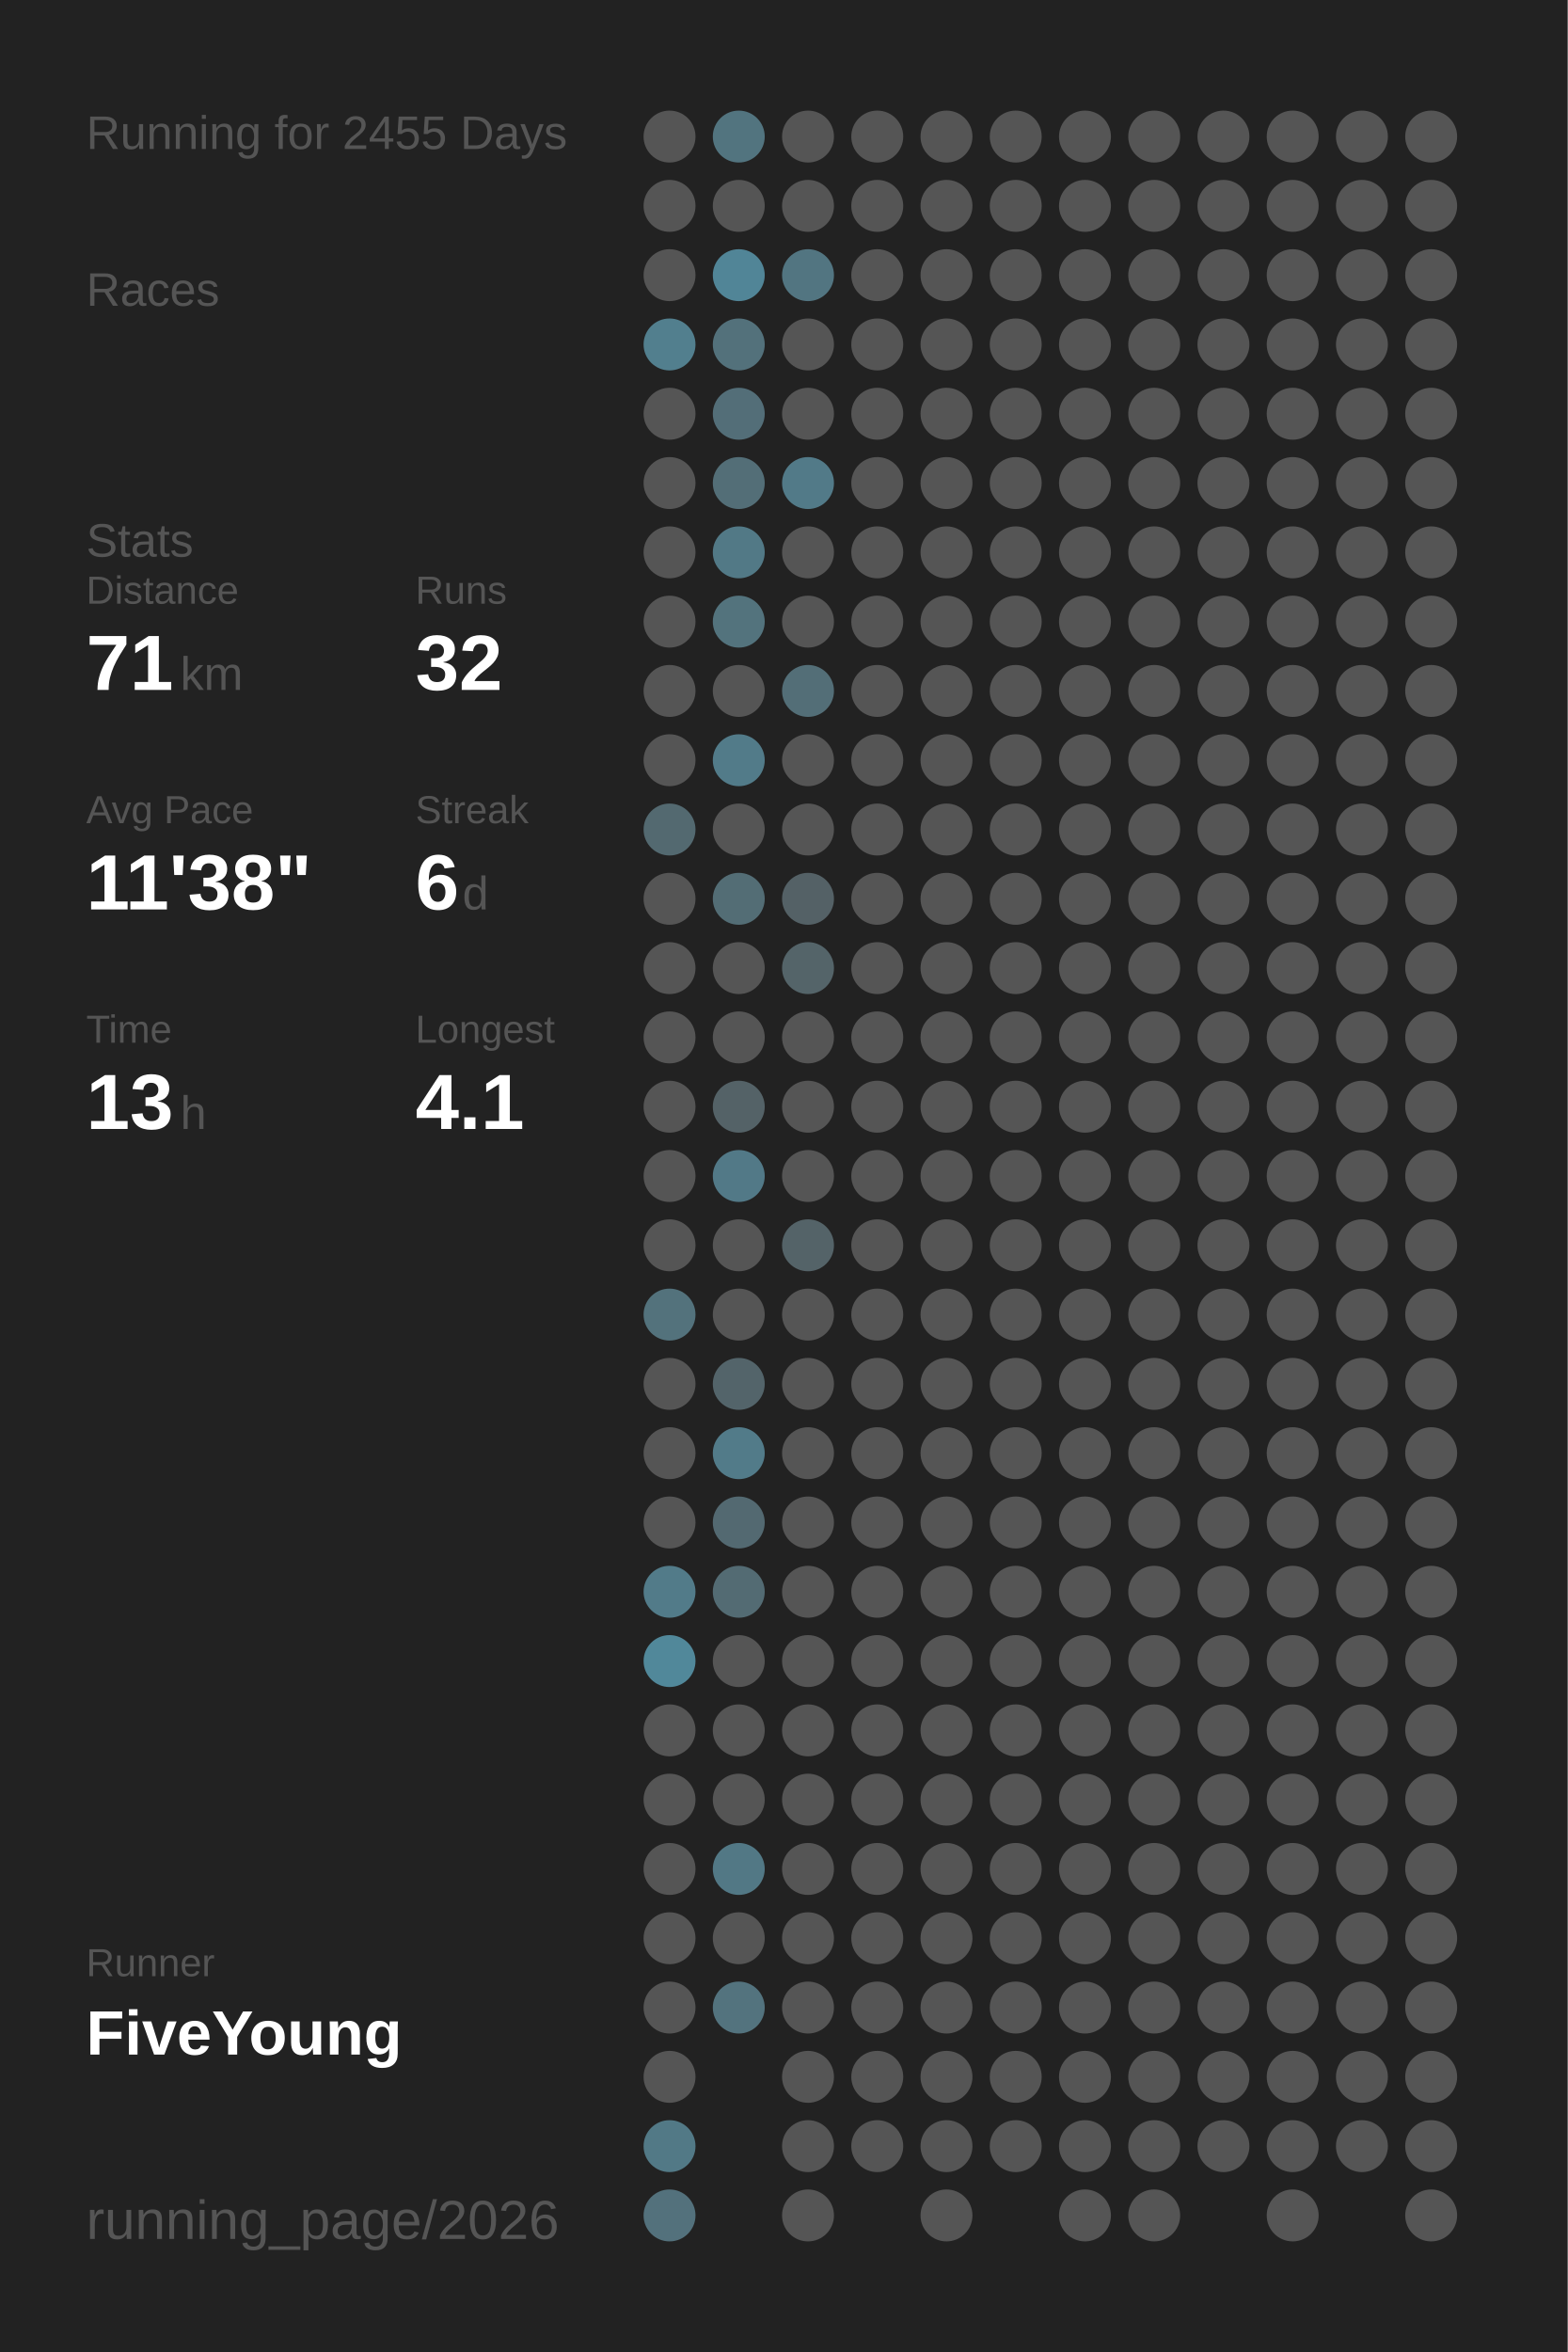
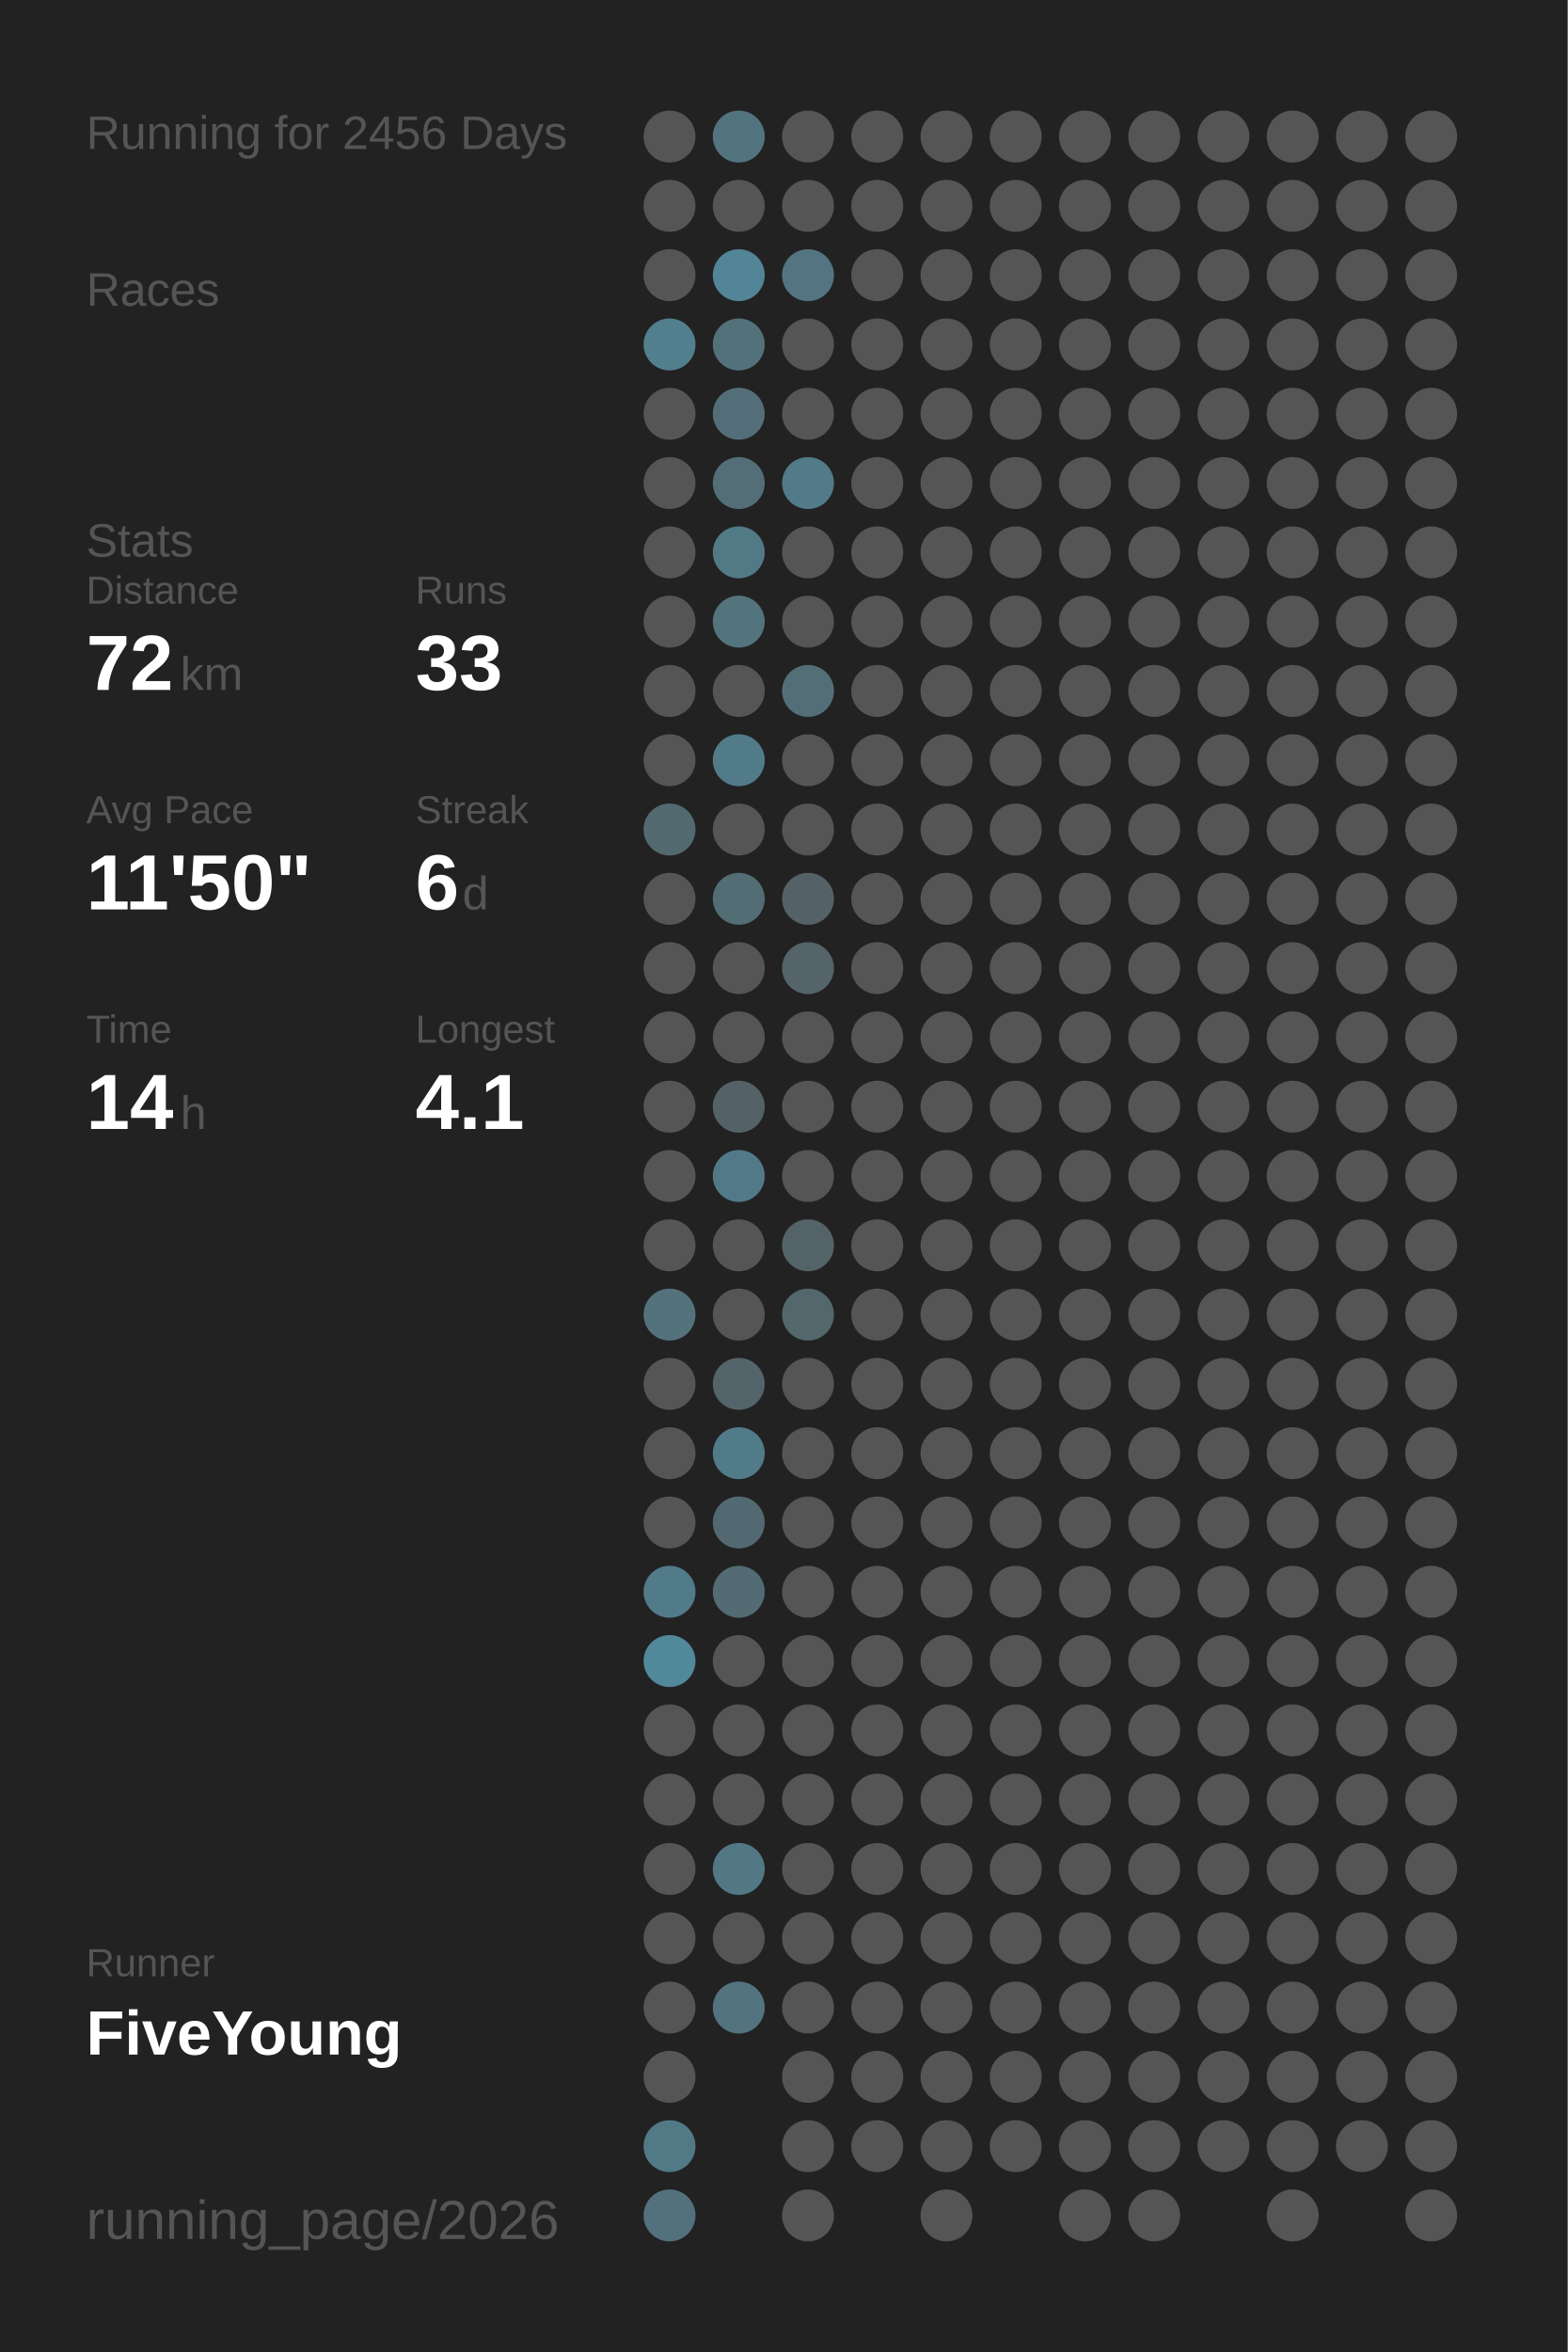
<svg xmlns="http://www.w3.org/2000/svg" baseProfile="full" height="300mm" version="1.1" viewBox="0,0,200,300" width="200mm">
  <defs />
  <rect fill="#222222" height="300" width="200" x="0" y="0" />
-   <text fill="#555555" style="font-size:6px; font-family:Arial;" x="11" y="19">Running for 2455 Days</text>
+   <text fill="#555555" style="font-size:6px; font-family:Arial;" x="11" y="19">Running for 2456 Days</text>
  <text fill="#555555" style="font-size:6px; font-family:Arial;" x="11" y="39">Races</text>
  <text fill="#555555" style="font-size:6px; font-family:Arial;" x="11" y="71">Stats</text>
  <text fill="#555555" style="font-size:5px; font-family:Arial;" x="11" y="77">Distance</text>
-   <text fill="#FFFFFF" style="font-size:10px; font-family:Arial; font-weight:bold;" x="11" y="88">71</text>
+   <text fill="#FFFFFF" style="font-size:10px; font-family:Arial; font-weight:bold;" x="11" y="88">72</text>
  <text fill="#555555" style="font-size:6px; font-family:Arial;" x="23" y="88">km</text>
  <text fill="#555555" style="font-size:5px; font-family:Arial;" x="53" y="77">Runs</text>
-   <text fill="#FFFFFF" style="font-size:10px; font-family:Arial; font-weight:bold;" x="53" y="88">32</text>
+   <text fill="#FFFFFF" style="font-size:10px; font-family:Arial; font-weight:bold;" x="53" y="88">33</text>
  <text fill="#555555" style="font-size:5px; font-family:Arial;" x="11" y="105">Avg Pace</text>
-   <text fill="#FFFFFF" style="font-size:10px; font-family:Arial; font-weight:bold;" x="11" y="116">11'38"</text>
+   <text fill="#FFFFFF" style="font-size:10px; font-family:Arial; font-weight:bold;" x="11" y="116">11'50"</text>
  <text fill="#555555" style="font-size:5px; font-family:Arial;" x="53" y="105">Streak</text>
  <text fill="#FFFFFF" style="font-size:10px; font-family:Arial; font-weight:bold;" x="53" y="116">6</text>
  <text fill="#555555" style="font-size:6px; font-family:Arial;" x="59" y="116">d</text>
  <text fill="#555555" style="font-size:5px; font-family:Arial;" x="11" y="133">Time</text>
-   <text fill="#FFFFFF" style="font-size:10px; font-family:Arial; font-weight:bold;" x="11" y="144">13</text>
+   <text fill="#FFFFFF" style="font-size:10px; font-family:Arial; font-weight:bold;" x="11" y="144">14</text>
  <text fill="#555555" style="font-size:6px; font-family:Arial;" x="23" y="144">h</text>
  <text fill="#555555" style="font-size:5px; font-family:Arial;" x="53" y="133">Longest</text>
  <text fill="#FFFFFF" style="font-size:10px; font-family:Arial; font-weight:bold;" x="53" y="144">4.1</text>
  <text fill="#555555" style="font-size:5px; font-family:Arial;" x="11" y="252.065">Runner</text>
  <text fill="#FFFFFF" style="font-size:8px; font-family:Arial; font-weight:bold;" x="11" y="262.065">FiveYoung</text>
  <text fill="#555555" style="font-size:7px; font-family:Arial;" x="11" y="285.581">running_page/2026</text>
  <circle cx="85.417" cy="17.419" fill="#555555" r="3.312" />
  <circle cx="85.417" cy="26.258" fill="#555555" r="3.312" />
  <circle cx="85.417" cy="35.097" fill="#555555" r="3.312" />
  <circle cx="85.417" cy="43.935" fill="#527f8e" r="3.312" />
  <circle cx="85.417" cy="52.774" fill="#555555" r="3.312" />
  <circle cx="85.417" cy="61.613" fill="#555555" r="3.312" />
  <circle cx="85.417" cy="70.452" fill="#555555" r="3.312" />
  <circle cx="85.417" cy="79.29" fill="#555555" r="3.312" />
  <circle cx="85.417" cy="88.129" fill="#555555" r="3.312" />
  <circle cx="85.417" cy="96.968" fill="#555555" r="3.312" />
  <circle cx="85.417" cy="105.806" fill="#536970" r="3.312" />
  <circle cx="85.417" cy="114.645" fill="#555555" r="3.312" />
  <circle cx="85.417" cy="123.484" fill="#555555" r="3.312" />
  <circle cx="85.417" cy="132.323" fill="#555555" r="3.312" />
  <circle cx="85.417" cy="141.161" fill="#555555" r="3.312" />
  <circle cx="85.417" cy="150" fill="#555555" r="3.312" />
  <circle cx="85.417" cy="158.839" fill="#555555" r="3.312" />
  <circle cx="85.417" cy="167.677" fill="#53727c" r="3.312" />
  <circle cx="85.417" cy="176.516" fill="#555555" r="3.312" />
  <circle cx="85.417" cy="185.355" fill="#555555" r="3.312" />
  <circle cx="85.417" cy="194.194" fill="#555555" r="3.312" />
  <circle cx="85.417" cy="203.032" fill="#527b89" r="3.312" />
  <circle cx="85.417" cy="211.871" fill="#51889a" r="3.312" />
  <circle cx="85.417" cy="220.71" fill="#555555" r="3.312" />
  <circle cx="85.417" cy="229.548" fill="#555555" r="3.312" />
  <circle cx="85.417" cy="238.387" fill="#555555" r="3.312" />
  <circle cx="85.417" cy="247.226" fill="#555555" r="3.312" />
  <circle cx="85.417" cy="256.065" fill="#555555" r="3.312" />
  <circle cx="85.417" cy="264.903" fill="#555555" r="3.312" />
  <circle cx="85.417" cy="273.742" fill="#527986" r="3.312" />
  <circle cx="85.417" cy="282.581" fill="#53717c" r="3.312" />
  <circle cx="94.25" cy="17.419" fill="#52747f" r="3.312" />
  <circle cx="94.25" cy="26.258" fill="#555555" r="3.312" />
  <circle cx="94.25" cy="35.097" fill="#518597" r="3.312" />
  <circle cx="94.25" cy="43.935" fill="#53717b" r="3.312" />
  <circle cx="94.25" cy="52.774" fill="#536e78" r="3.312" />
  <circle cx="94.25" cy="61.613" fill="#536e77" r="3.312" />
  <circle cx="94.25" cy="70.452" fill="#527986" r="3.312" />
  <circle cx="94.25" cy="79.29" fill="#53737d" r="3.312" />
  <circle cx="94.25" cy="88.129" fill="#555555" r="3.312" />
  <circle cx="94.25" cy="96.968" fill="#527b89" r="3.312" />
  <circle cx="94.25" cy="105.806" fill="#555555" r="3.312" />
  <circle cx="94.25" cy="114.645" fill="#536d75" r="3.312" />
  <circle cx="94.25" cy="123.484" fill="#555555" r="3.312" />
  <circle cx="94.25" cy="132.323" fill="#555555" r="3.312" />
  <circle cx="94.25" cy="141.161" fill="#546267" r="3.312" />
  <circle cx="94.25" cy="150" fill="#527987" r="3.312" />
  <circle cx="94.25" cy="158.839" fill="#555555" r="3.312" />
  <circle cx="94.25" cy="167.677" fill="#555555" r="3.312" />
  <circle cx="94.25" cy="176.516" fill="#53646a" r="3.312" />
  <circle cx="94.25" cy="185.355" fill="#527b89" r="3.312" />
  <circle cx="94.25" cy="194.194" fill="#536971" r="3.312" />
  <circle cx="94.25" cy="203.032" fill="#536b73" r="3.312" />
  <circle cx="94.25" cy="211.871" fill="#555555" r="3.312" />
  <circle cx="94.25" cy="220.71" fill="#555555" r="3.312" />
  <circle cx="94.25" cy="229.548" fill="#555555" r="3.312" />
  <circle cx="94.25" cy="238.387" fill="#527885" r="3.312" />
  <circle cx="94.25" cy="247.226" fill="#555555" r="3.312" />
  <circle cx="94.25" cy="256.065" fill="#53737e" r="3.312" />
  <circle cx="103.083" cy="17.419" fill="#555555" r="3.312" />
  <circle cx="103.083" cy="26.258" fill="#555555" r="3.312" />
  <circle cx="103.083" cy="35.097" fill="#527581" r="3.312" />
  <circle cx="103.083" cy="43.935" fill="#555555" r="3.312" />
  <circle cx="103.083" cy="52.774" fill="#555555" r="3.312" />
  <circle cx="103.083" cy="61.613" fill="#527a88" r="3.312" />
  <circle cx="103.083" cy="70.452" fill="#555555" r="3.312" />
  <circle cx="103.083" cy="79.29" fill="#555555" r="3.312" />
  <circle cx="103.083" cy="88.129" fill="#536e77" r="3.312" />
  <circle cx="103.083" cy="96.968" fill="#555555" r="3.312" />
  <circle cx="103.083" cy="105.806" fill="#555555" r="3.312" />
  <circle cx="103.083" cy="114.645" fill="#546166" r="3.312" />
  <circle cx="103.083" cy="123.484" fill="#546469" r="3.312" />
  <circle cx="103.083" cy="132.323" fill="#555555" r="3.312" />
  <circle cx="103.083" cy="141.161" fill="#555555" r="3.312" />
  <circle cx="103.083" cy="150" fill="#555555" r="3.312" />
  <circle cx="103.083" cy="158.839" fill="#546368" r="3.312" />
-   <circle cx="103.083" cy="167.677" fill="#555555" r="3.312" />
+   <circle cx="103.083" cy="167.677" fill="#53676d" r="3.312" />
  <circle cx="103.083" cy="176.516" fill="#555555" r="3.312" />
  <circle cx="103.083" cy="185.355" fill="#555555" r="3.312" />
  <circle cx="103.083" cy="194.194" fill="#555555" r="3.312" />
  <circle cx="103.083" cy="203.032" fill="#555555" r="3.312" />
  <circle cx="103.083" cy="211.871" fill="#555555" r="3.312" />
  <circle cx="103.083" cy="220.71" fill="#555555" r="3.312" />
  <circle cx="103.083" cy="229.548" fill="#555555" r="3.312" />
  <circle cx="103.083" cy="238.387" fill="#555555" r="3.312" />
  <circle cx="103.083" cy="247.226" fill="#555555" r="3.312" />
  <circle cx="103.083" cy="256.065" fill="#555555" r="3.312" />
  <circle cx="103.083" cy="264.903" fill="#555555" r="3.312" />
  <circle cx="103.083" cy="273.742" fill="#555555" r="3.312" />
  <circle cx="103.083" cy="282.581" fill="#555555" r="3.312" />
  <circle cx="111.917" cy="17.419" fill="#555555" r="3.312" />
  <circle cx="111.917" cy="26.258" fill="#555555" r="3.312" />
  <circle cx="111.917" cy="35.097" fill="#555555" r="3.312" />
  <circle cx="111.917" cy="43.935" fill="#555555" r="3.312" />
  <circle cx="111.917" cy="52.774" fill="#555555" r="3.312" />
  <circle cx="111.917" cy="61.613" fill="#555555" r="3.312" />
  <circle cx="111.917" cy="70.452" fill="#555555" r="3.312" />
  <circle cx="111.917" cy="79.29" fill="#555555" r="3.312" />
  <circle cx="111.917" cy="88.129" fill="#555555" r="3.312" />
  <circle cx="111.917" cy="96.968" fill="#555555" r="3.312" />
  <circle cx="111.917" cy="105.806" fill="#555555" r="3.312" />
  <circle cx="111.917" cy="114.645" fill="#555555" r="3.312" />
  <circle cx="111.917" cy="123.484" fill="#555555" r="3.312" />
  <circle cx="111.917" cy="132.323" fill="#555555" r="3.312" />
  <circle cx="111.917" cy="141.161" fill="#555555" r="3.312" />
  <circle cx="111.917" cy="150" fill="#555555" r="3.312" />
  <circle cx="111.917" cy="158.839" fill="#555555" r="3.312" />
  <circle cx="111.917" cy="167.677" fill="#555555" r="3.312" />
  <circle cx="111.917" cy="176.516" fill="#555555" r="3.312" />
  <circle cx="111.917" cy="185.355" fill="#555555" r="3.312" />
  <circle cx="111.917" cy="194.194" fill="#555555" r="3.312" />
  <circle cx="111.917" cy="203.032" fill="#555555" r="3.312" />
  <circle cx="111.917" cy="211.871" fill="#555555" r="3.312" />
  <circle cx="111.917" cy="220.71" fill="#555555" r="3.312" />
  <circle cx="111.917" cy="229.548" fill="#555555" r="3.312" />
  <circle cx="111.917" cy="238.387" fill="#555555" r="3.312" />
  <circle cx="111.917" cy="247.226" fill="#555555" r="3.312" />
  <circle cx="111.917" cy="256.065" fill="#555555" r="3.312" />
  <circle cx="111.917" cy="264.903" fill="#555555" r="3.312" />
  <circle cx="111.917" cy="273.742" fill="#555555" r="3.312" />
  <circle cx="120.75" cy="17.419" fill="#555555" r="3.312" />
  <circle cx="120.75" cy="26.258" fill="#555555" r="3.312" />
  <circle cx="120.75" cy="35.097" fill="#555555" r="3.312" />
  <circle cx="120.75" cy="43.935" fill="#555555" r="3.312" />
  <circle cx="120.75" cy="52.774" fill="#555555" r="3.312" />
  <circle cx="120.75" cy="61.613" fill="#555555" r="3.312" />
  <circle cx="120.75" cy="70.452" fill="#555555" r="3.312" />
  <circle cx="120.75" cy="79.29" fill="#555555" r="3.312" />
  <circle cx="120.75" cy="88.129" fill="#555555" r="3.312" />
  <circle cx="120.75" cy="96.968" fill="#555555" r="3.312" />
  <circle cx="120.75" cy="105.806" fill="#555555" r="3.312" />
  <circle cx="120.75" cy="114.645" fill="#555555" r="3.312" />
  <circle cx="120.75" cy="123.484" fill="#555555" r="3.312" />
  <circle cx="120.75" cy="132.323" fill="#555555" r="3.312" />
  <circle cx="120.75" cy="141.161" fill="#555555" r="3.312" />
  <circle cx="120.75" cy="150" fill="#555555" r="3.312" />
  <circle cx="120.75" cy="158.839" fill="#555555" r="3.312" />
  <circle cx="120.75" cy="167.677" fill="#555555" r="3.312" />
  <circle cx="120.75" cy="176.516" fill="#555555" r="3.312" />
  <circle cx="120.75" cy="185.355" fill="#555555" r="3.312" />
  <circle cx="120.75" cy="194.194" fill="#555555" r="3.312" />
  <circle cx="120.75" cy="203.032" fill="#555555" r="3.312" />
  <circle cx="120.75" cy="211.871" fill="#555555" r="3.312" />
  <circle cx="120.75" cy="220.71" fill="#555555" r="3.312" />
  <circle cx="120.75" cy="229.548" fill="#555555" r="3.312" />
  <circle cx="120.75" cy="238.387" fill="#555555" r="3.312" />
  <circle cx="120.75" cy="247.226" fill="#555555" r="3.312" />
  <circle cx="120.75" cy="256.065" fill="#555555" r="3.312" />
  <circle cx="120.75" cy="264.903" fill="#555555" r="3.312" />
  <circle cx="120.75" cy="273.742" fill="#555555" r="3.312" />
  <circle cx="120.75" cy="282.581" fill="#555555" r="3.312" />
  <circle cx="129.583" cy="17.419" fill="#555555" r="3.312" />
  <circle cx="129.583" cy="26.258" fill="#555555" r="3.312" />
  <circle cx="129.583" cy="35.097" fill="#555555" r="3.312" />
  <circle cx="129.583" cy="43.935" fill="#555555" r="3.312" />
  <circle cx="129.583" cy="52.774" fill="#555555" r="3.312" />
  <circle cx="129.583" cy="61.613" fill="#555555" r="3.312" />
  <circle cx="129.583" cy="70.452" fill="#555555" r="3.312" />
  <circle cx="129.583" cy="79.29" fill="#555555" r="3.312" />
  <circle cx="129.583" cy="88.129" fill="#555555" r="3.312" />
  <circle cx="129.583" cy="96.968" fill="#555555" r="3.312" />
  <circle cx="129.583" cy="105.806" fill="#555555" r="3.312" />
  <circle cx="129.583" cy="114.645" fill="#555555" r="3.312" />
  <circle cx="129.583" cy="123.484" fill="#555555" r="3.312" />
  <circle cx="129.583" cy="132.323" fill="#555555" r="3.312" />
  <circle cx="129.583" cy="141.161" fill="#555555" r="3.312" />
  <circle cx="129.583" cy="150" fill="#555555" r="3.312" />
  <circle cx="129.583" cy="158.839" fill="#555555" r="3.312" />
  <circle cx="129.583" cy="167.677" fill="#555555" r="3.312" />
  <circle cx="129.583" cy="176.516" fill="#555555" r="3.312" />
  <circle cx="129.583" cy="185.355" fill="#555555" r="3.312" />
  <circle cx="129.583" cy="194.194" fill="#555555" r="3.312" />
  <circle cx="129.583" cy="203.032" fill="#555555" r="3.312" />
  <circle cx="129.583" cy="211.871" fill="#555555" r="3.312" />
  <circle cx="129.583" cy="220.71" fill="#555555" r="3.312" />
  <circle cx="129.583" cy="229.548" fill="#555555" r="3.312" />
  <circle cx="129.583" cy="238.387" fill="#555555" r="3.312" />
  <circle cx="129.583" cy="247.226" fill="#555555" r="3.312" />
  <circle cx="129.583" cy="256.065" fill="#555555" r="3.312" />
  <circle cx="129.583" cy="264.903" fill="#555555" r="3.312" />
  <circle cx="129.583" cy="273.742" fill="#555555" r="3.312" />
  <circle cx="138.417" cy="17.419" fill="#555555" r="3.312" />
  <circle cx="138.417" cy="26.258" fill="#555555" r="3.312" />
  <circle cx="138.417" cy="35.097" fill="#555555" r="3.312" />
  <circle cx="138.417" cy="43.935" fill="#555555" r="3.312" />
  <circle cx="138.417" cy="52.774" fill="#555555" r="3.312" />
  <circle cx="138.417" cy="61.613" fill="#555555" r="3.312" />
  <circle cx="138.417" cy="70.452" fill="#555555" r="3.312" />
  <circle cx="138.417" cy="79.29" fill="#555555" r="3.312" />
  <circle cx="138.417" cy="88.129" fill="#555555" r="3.312" />
  <circle cx="138.417" cy="96.968" fill="#555555" r="3.312" />
  <circle cx="138.417" cy="105.806" fill="#555555" r="3.312" />
  <circle cx="138.417" cy="114.645" fill="#555555" r="3.312" />
  <circle cx="138.417" cy="123.484" fill="#555555" r="3.312" />
  <circle cx="138.417" cy="132.323" fill="#555555" r="3.312" />
  <circle cx="138.417" cy="141.161" fill="#555555" r="3.312" />
  <circle cx="138.417" cy="150" fill="#555555" r="3.312" />
  <circle cx="138.417" cy="158.839" fill="#555555" r="3.312" />
  <circle cx="138.417" cy="167.677" fill="#555555" r="3.312" />
  <circle cx="138.417" cy="176.516" fill="#555555" r="3.312" />
  <circle cx="138.417" cy="185.355" fill="#555555" r="3.312" />
  <circle cx="138.417" cy="194.194" fill="#555555" r="3.312" />
  <circle cx="138.417" cy="203.032" fill="#555555" r="3.312" />
  <circle cx="138.417" cy="211.871" fill="#555555" r="3.312" />
  <circle cx="138.417" cy="220.71" fill="#555555" r="3.312" />
  <circle cx="138.417" cy="229.548" fill="#555555" r="3.312" />
  <circle cx="138.417" cy="238.387" fill="#555555" r="3.312" />
  <circle cx="138.417" cy="247.226" fill="#555555" r="3.312" />
  <circle cx="138.417" cy="256.065" fill="#555555" r="3.312" />
  <circle cx="138.417" cy="264.903" fill="#555555" r="3.312" />
  <circle cx="138.417" cy="273.742" fill="#555555" r="3.312" />
  <circle cx="138.417" cy="282.581" fill="#555555" r="3.312" />
  <circle cx="147.25" cy="17.419" fill="#555555" r="3.312" />
  <circle cx="147.25" cy="26.258" fill="#555555" r="3.312" />
  <circle cx="147.25" cy="35.097" fill="#555555" r="3.312" />
  <circle cx="147.25" cy="43.935" fill="#555555" r="3.312" />
  <circle cx="147.25" cy="52.774" fill="#555555" r="3.312" />
  <circle cx="147.25" cy="61.613" fill="#555555" r="3.312" />
  <circle cx="147.25" cy="70.452" fill="#555555" r="3.312" />
  <circle cx="147.25" cy="79.29" fill="#555555" r="3.312" />
  <circle cx="147.25" cy="88.129" fill="#555555" r="3.312" />
  <circle cx="147.25" cy="96.968" fill="#555555" r="3.312" />
  <circle cx="147.25" cy="105.806" fill="#555555" r="3.312" />
  <circle cx="147.25" cy="114.645" fill="#555555" r="3.312" />
  <circle cx="147.25" cy="123.484" fill="#555555" r="3.312" />
  <circle cx="147.25" cy="132.323" fill="#555555" r="3.312" />
  <circle cx="147.25" cy="141.161" fill="#555555" r="3.312" />
  <circle cx="147.25" cy="150" fill="#555555" r="3.312" />
  <circle cx="147.25" cy="158.839" fill="#555555" r="3.312" />
  <circle cx="147.25" cy="167.677" fill="#555555" r="3.312" />
  <circle cx="147.25" cy="176.516" fill="#555555" r="3.312" />
  <circle cx="147.25" cy="185.355" fill="#555555" r="3.312" />
  <circle cx="147.25" cy="194.194" fill="#555555" r="3.312" />
  <circle cx="147.25" cy="203.032" fill="#555555" r="3.312" />
  <circle cx="147.25" cy="211.871" fill="#555555" r="3.312" />
  <circle cx="147.25" cy="220.71" fill="#555555" r="3.312" />
  <circle cx="147.25" cy="229.548" fill="#555555" r="3.312" />
  <circle cx="147.25" cy="238.387" fill="#555555" r="3.312" />
  <circle cx="147.25" cy="247.226" fill="#555555" r="3.312" />
  <circle cx="147.25" cy="256.065" fill="#555555" r="3.312" />
  <circle cx="147.25" cy="264.903" fill="#555555" r="3.312" />
  <circle cx="147.25" cy="273.742" fill="#555555" r="3.312" />
  <circle cx="147.25" cy="282.581" fill="#555555" r="3.312" />
  <circle cx="156.083" cy="17.419" fill="#555555" r="3.312" />
  <circle cx="156.083" cy="26.258" fill="#555555" r="3.312" />
  <circle cx="156.083" cy="35.097" fill="#555555" r="3.312" />
  <circle cx="156.083" cy="43.935" fill="#555555" r="3.312" />
  <circle cx="156.083" cy="52.774" fill="#555555" r="3.312" />
  <circle cx="156.083" cy="61.613" fill="#555555" r="3.312" />
  <circle cx="156.083" cy="70.452" fill="#555555" r="3.312" />
  <circle cx="156.083" cy="79.29" fill="#555555" r="3.312" />
  <circle cx="156.083" cy="88.129" fill="#555555" r="3.312" />
  <circle cx="156.083" cy="96.968" fill="#555555" r="3.312" />
  <circle cx="156.083" cy="105.806" fill="#555555" r="3.312" />
  <circle cx="156.083" cy="114.645" fill="#555555" r="3.312" />
  <circle cx="156.083" cy="123.484" fill="#555555" r="3.312" />
  <circle cx="156.083" cy="132.323" fill="#555555" r="3.312" />
  <circle cx="156.083" cy="141.161" fill="#555555" r="3.312" />
  <circle cx="156.083" cy="150" fill="#555555" r="3.312" />
  <circle cx="156.083" cy="158.839" fill="#555555" r="3.312" />
  <circle cx="156.083" cy="167.677" fill="#555555" r="3.312" />
  <circle cx="156.083" cy="176.516" fill="#555555" r="3.312" />
  <circle cx="156.083" cy="185.355" fill="#555555" r="3.312" />
  <circle cx="156.083" cy="194.194" fill="#555555" r="3.312" />
  <circle cx="156.083" cy="203.032" fill="#555555" r="3.312" />
  <circle cx="156.083" cy="211.871" fill="#555555" r="3.312" />
  <circle cx="156.083" cy="220.71" fill="#555555" r="3.312" />
  <circle cx="156.083" cy="229.548" fill="#555555" r="3.312" />
  <circle cx="156.083" cy="238.387" fill="#555555" r="3.312" />
  <circle cx="156.083" cy="247.226" fill="#555555" r="3.312" />
  <circle cx="156.083" cy="256.065" fill="#555555" r="3.312" />
  <circle cx="156.083" cy="264.903" fill="#555555" r="3.312" />
  <circle cx="156.083" cy="273.742" fill="#555555" r="3.312" />
  <circle cx="164.917" cy="17.419" fill="#555555" r="3.312" />
  <circle cx="164.917" cy="26.258" fill="#555555" r="3.312" />
  <circle cx="164.917" cy="35.097" fill="#555555" r="3.312" />
  <circle cx="164.917" cy="43.935" fill="#555555" r="3.312" />
  <circle cx="164.917" cy="52.774" fill="#555555" r="3.312" />
  <circle cx="164.917" cy="61.613" fill="#555555" r="3.312" />
  <circle cx="164.917" cy="70.452" fill="#555555" r="3.312" />
  <circle cx="164.917" cy="79.29" fill="#555555" r="3.312" />
  <circle cx="164.917" cy="88.129" fill="#555555" r="3.312" />
  <circle cx="164.917" cy="96.968" fill="#555555" r="3.312" />
  <circle cx="164.917" cy="105.806" fill="#555555" r="3.312" />
  <circle cx="164.917" cy="114.645" fill="#555555" r="3.312" />
  <circle cx="164.917" cy="123.484" fill="#555555" r="3.312" />
  <circle cx="164.917" cy="132.323" fill="#555555" r="3.312" />
  <circle cx="164.917" cy="141.161" fill="#555555" r="3.312" />
  <circle cx="164.917" cy="150" fill="#555555" r="3.312" />
  <circle cx="164.917" cy="158.839" fill="#555555" r="3.312" />
  <circle cx="164.917" cy="167.677" fill="#555555" r="3.312" />
  <circle cx="164.917" cy="176.516" fill="#555555" r="3.312" />
  <circle cx="164.917" cy="185.355" fill="#555555" r="3.312" />
  <circle cx="164.917" cy="194.194" fill="#555555" r="3.312" />
  <circle cx="164.917" cy="203.032" fill="#555555" r="3.312" />
  <circle cx="164.917" cy="211.871" fill="#555555" r="3.312" />
  <circle cx="164.917" cy="220.71" fill="#555555" r="3.312" />
  <circle cx="164.917" cy="229.548" fill="#555555" r="3.312" />
  <circle cx="164.917" cy="238.387" fill="#555555" r="3.312" />
  <circle cx="164.917" cy="247.226" fill="#555555" r="3.312" />
  <circle cx="164.917" cy="256.065" fill="#555555" r="3.312" />
  <circle cx="164.917" cy="264.903" fill="#555555" r="3.312" />
  <circle cx="164.917" cy="273.742" fill="#555555" r="3.312" />
  <circle cx="164.917" cy="282.581" fill="#555555" r="3.312" />
  <circle cx="173.75" cy="17.419" fill="#555555" r="3.312" />
  <circle cx="173.75" cy="26.258" fill="#555555" r="3.312" />
  <circle cx="173.75" cy="35.097" fill="#555555" r="3.312" />
  <circle cx="173.75" cy="43.935" fill="#555555" r="3.312" />
  <circle cx="173.75" cy="52.774" fill="#555555" r="3.312" />
  <circle cx="173.75" cy="61.613" fill="#555555" r="3.312" />
  <circle cx="173.75" cy="70.452" fill="#555555" r="3.312" />
  <circle cx="173.75" cy="79.29" fill="#555555" r="3.312" />
  <circle cx="173.75" cy="88.129" fill="#555555" r="3.312" />
  <circle cx="173.75" cy="96.968" fill="#555555" r="3.312" />
  <circle cx="173.75" cy="105.806" fill="#555555" r="3.312" />
  <circle cx="173.75" cy="114.645" fill="#555555" r="3.312" />
  <circle cx="173.75" cy="123.484" fill="#555555" r="3.312" />
  <circle cx="173.75" cy="132.323" fill="#555555" r="3.312" />
  <circle cx="173.75" cy="141.161" fill="#555555" r="3.312" />
  <circle cx="173.75" cy="150" fill="#555555" r="3.312" />
  <circle cx="173.75" cy="158.839" fill="#555555" r="3.312" />
  <circle cx="173.75" cy="167.677" fill="#555555" r="3.312" />
  <circle cx="173.75" cy="176.516" fill="#555555" r="3.312" />
  <circle cx="173.75" cy="185.355" fill="#555555" r="3.312" />
  <circle cx="173.75" cy="194.194" fill="#555555" r="3.312" />
  <circle cx="173.75" cy="203.032" fill="#555555" r="3.312" />
  <circle cx="173.75" cy="211.871" fill="#555555" r="3.312" />
  <circle cx="173.75" cy="220.71" fill="#555555" r="3.312" />
  <circle cx="173.75" cy="229.548" fill="#555555" r="3.312" />
  <circle cx="173.75" cy="238.387" fill="#555555" r="3.312" />
  <circle cx="173.75" cy="247.226" fill="#555555" r="3.312" />
  <circle cx="173.75" cy="256.065" fill="#555555" r="3.312" />
  <circle cx="173.75" cy="264.903" fill="#555555" r="3.312" />
  <circle cx="173.75" cy="273.742" fill="#555555" r="3.312" />
  <circle cx="182.583" cy="17.419" fill="#555555" r="3.312" />
  <circle cx="182.583" cy="26.258" fill="#555555" r="3.312" />
  <circle cx="182.583" cy="35.097" fill="#555555" r="3.312" />
  <circle cx="182.583" cy="43.935" fill="#555555" r="3.312" />
  <circle cx="182.583" cy="52.774" fill="#555555" r="3.312" />
  <circle cx="182.583" cy="61.613" fill="#555555" r="3.312" />
  <circle cx="182.583" cy="70.452" fill="#555555" r="3.312" />
  <circle cx="182.583" cy="79.29" fill="#555555" r="3.312" />
  <circle cx="182.583" cy="88.129" fill="#555555" r="3.312" />
  <circle cx="182.583" cy="96.968" fill="#555555" r="3.312" />
  <circle cx="182.583" cy="105.806" fill="#555555" r="3.312" />
  <circle cx="182.583" cy="114.645" fill="#555555" r="3.312" />
  <circle cx="182.583" cy="123.484" fill="#555555" r="3.312" />
  <circle cx="182.583" cy="132.323" fill="#555555" r="3.312" />
  <circle cx="182.583" cy="141.161" fill="#555555" r="3.312" />
  <circle cx="182.583" cy="150" fill="#555555" r="3.312" />
  <circle cx="182.583" cy="158.839" fill="#555555" r="3.312" />
  <circle cx="182.583" cy="167.677" fill="#555555" r="3.312" />
  <circle cx="182.583" cy="176.516" fill="#555555" r="3.312" />
  <circle cx="182.583" cy="185.355" fill="#555555" r="3.312" />
  <circle cx="182.583" cy="194.194" fill="#555555" r="3.312" />
  <circle cx="182.583" cy="203.032" fill="#555555" r="3.312" />
  <circle cx="182.583" cy="211.871" fill="#555555" r="3.312" />
  <circle cx="182.583" cy="220.71" fill="#555555" r="3.312" />
  <circle cx="182.583" cy="229.548" fill="#555555" r="3.312" />
  <circle cx="182.583" cy="238.387" fill="#555555" r="3.312" />
  <circle cx="182.583" cy="247.226" fill="#555555" r="3.312" />
  <circle cx="182.583" cy="256.065" fill="#555555" r="3.312" />
  <circle cx="182.583" cy="264.903" fill="#555555" r="3.312" />
  <circle cx="182.583" cy="273.742" fill="#555555" r="3.312" />
  <circle cx="182.583" cy="282.581" fill="#555555" r="3.312" />
</svg>
